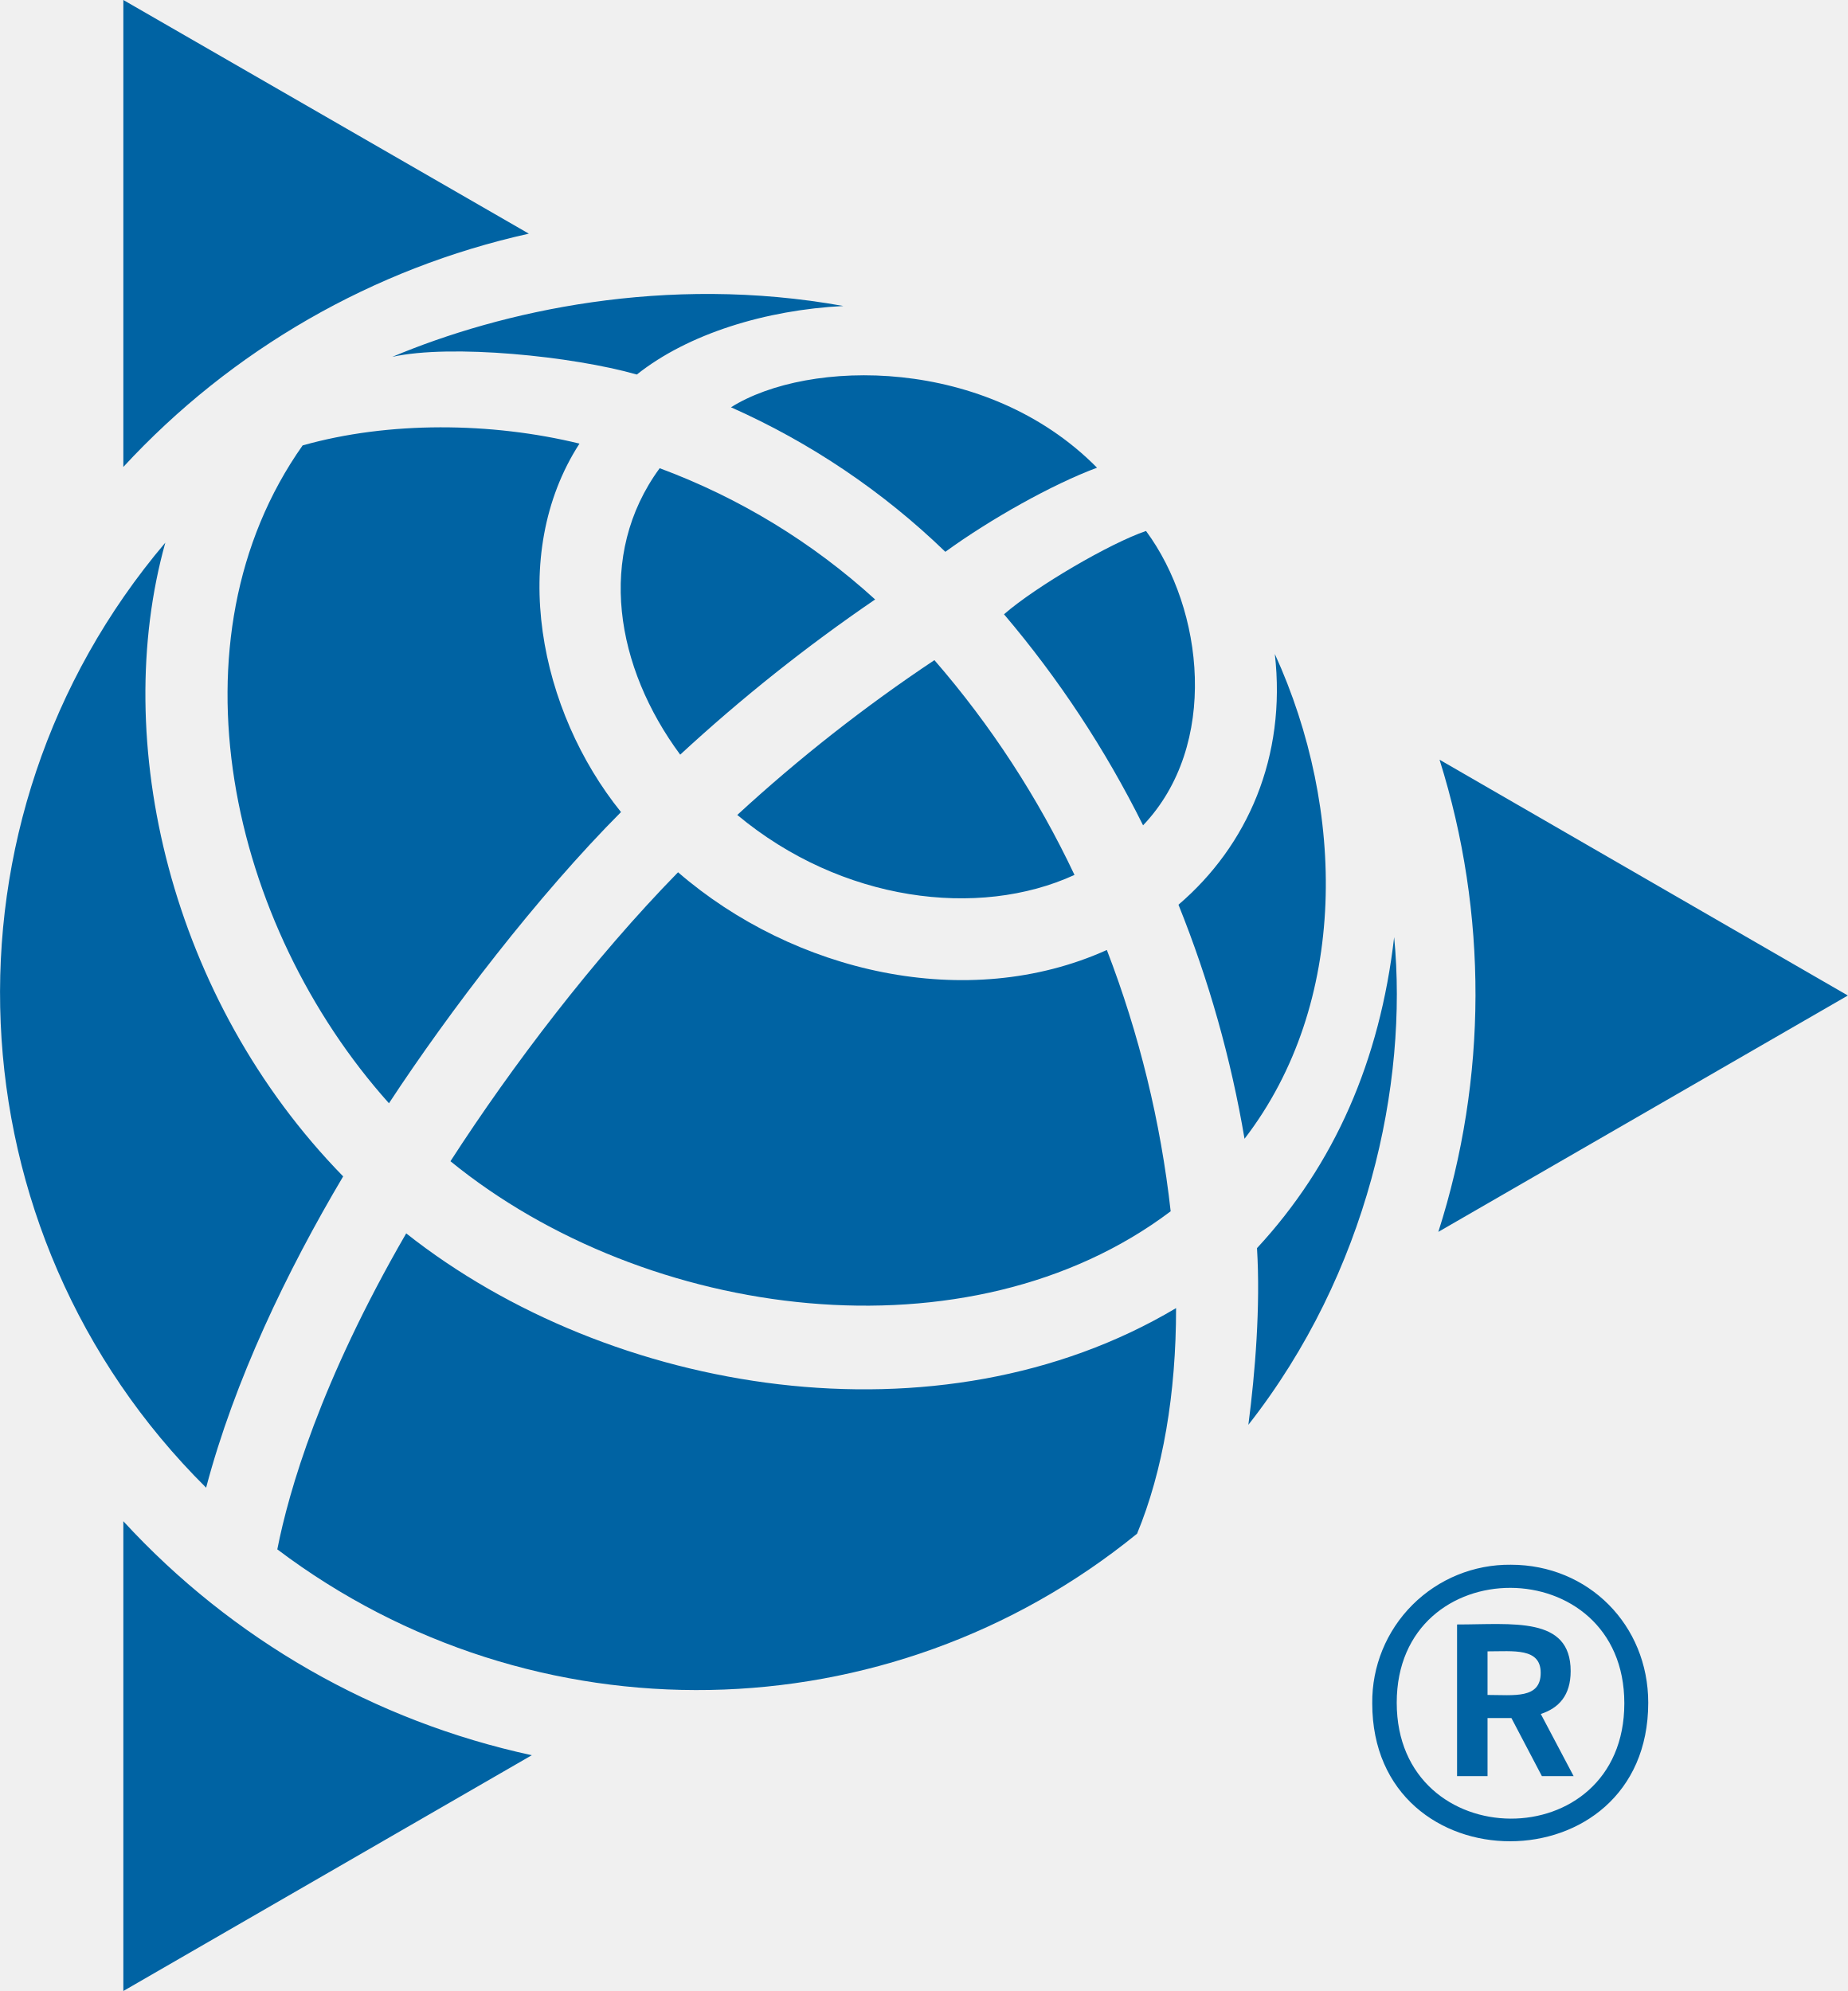
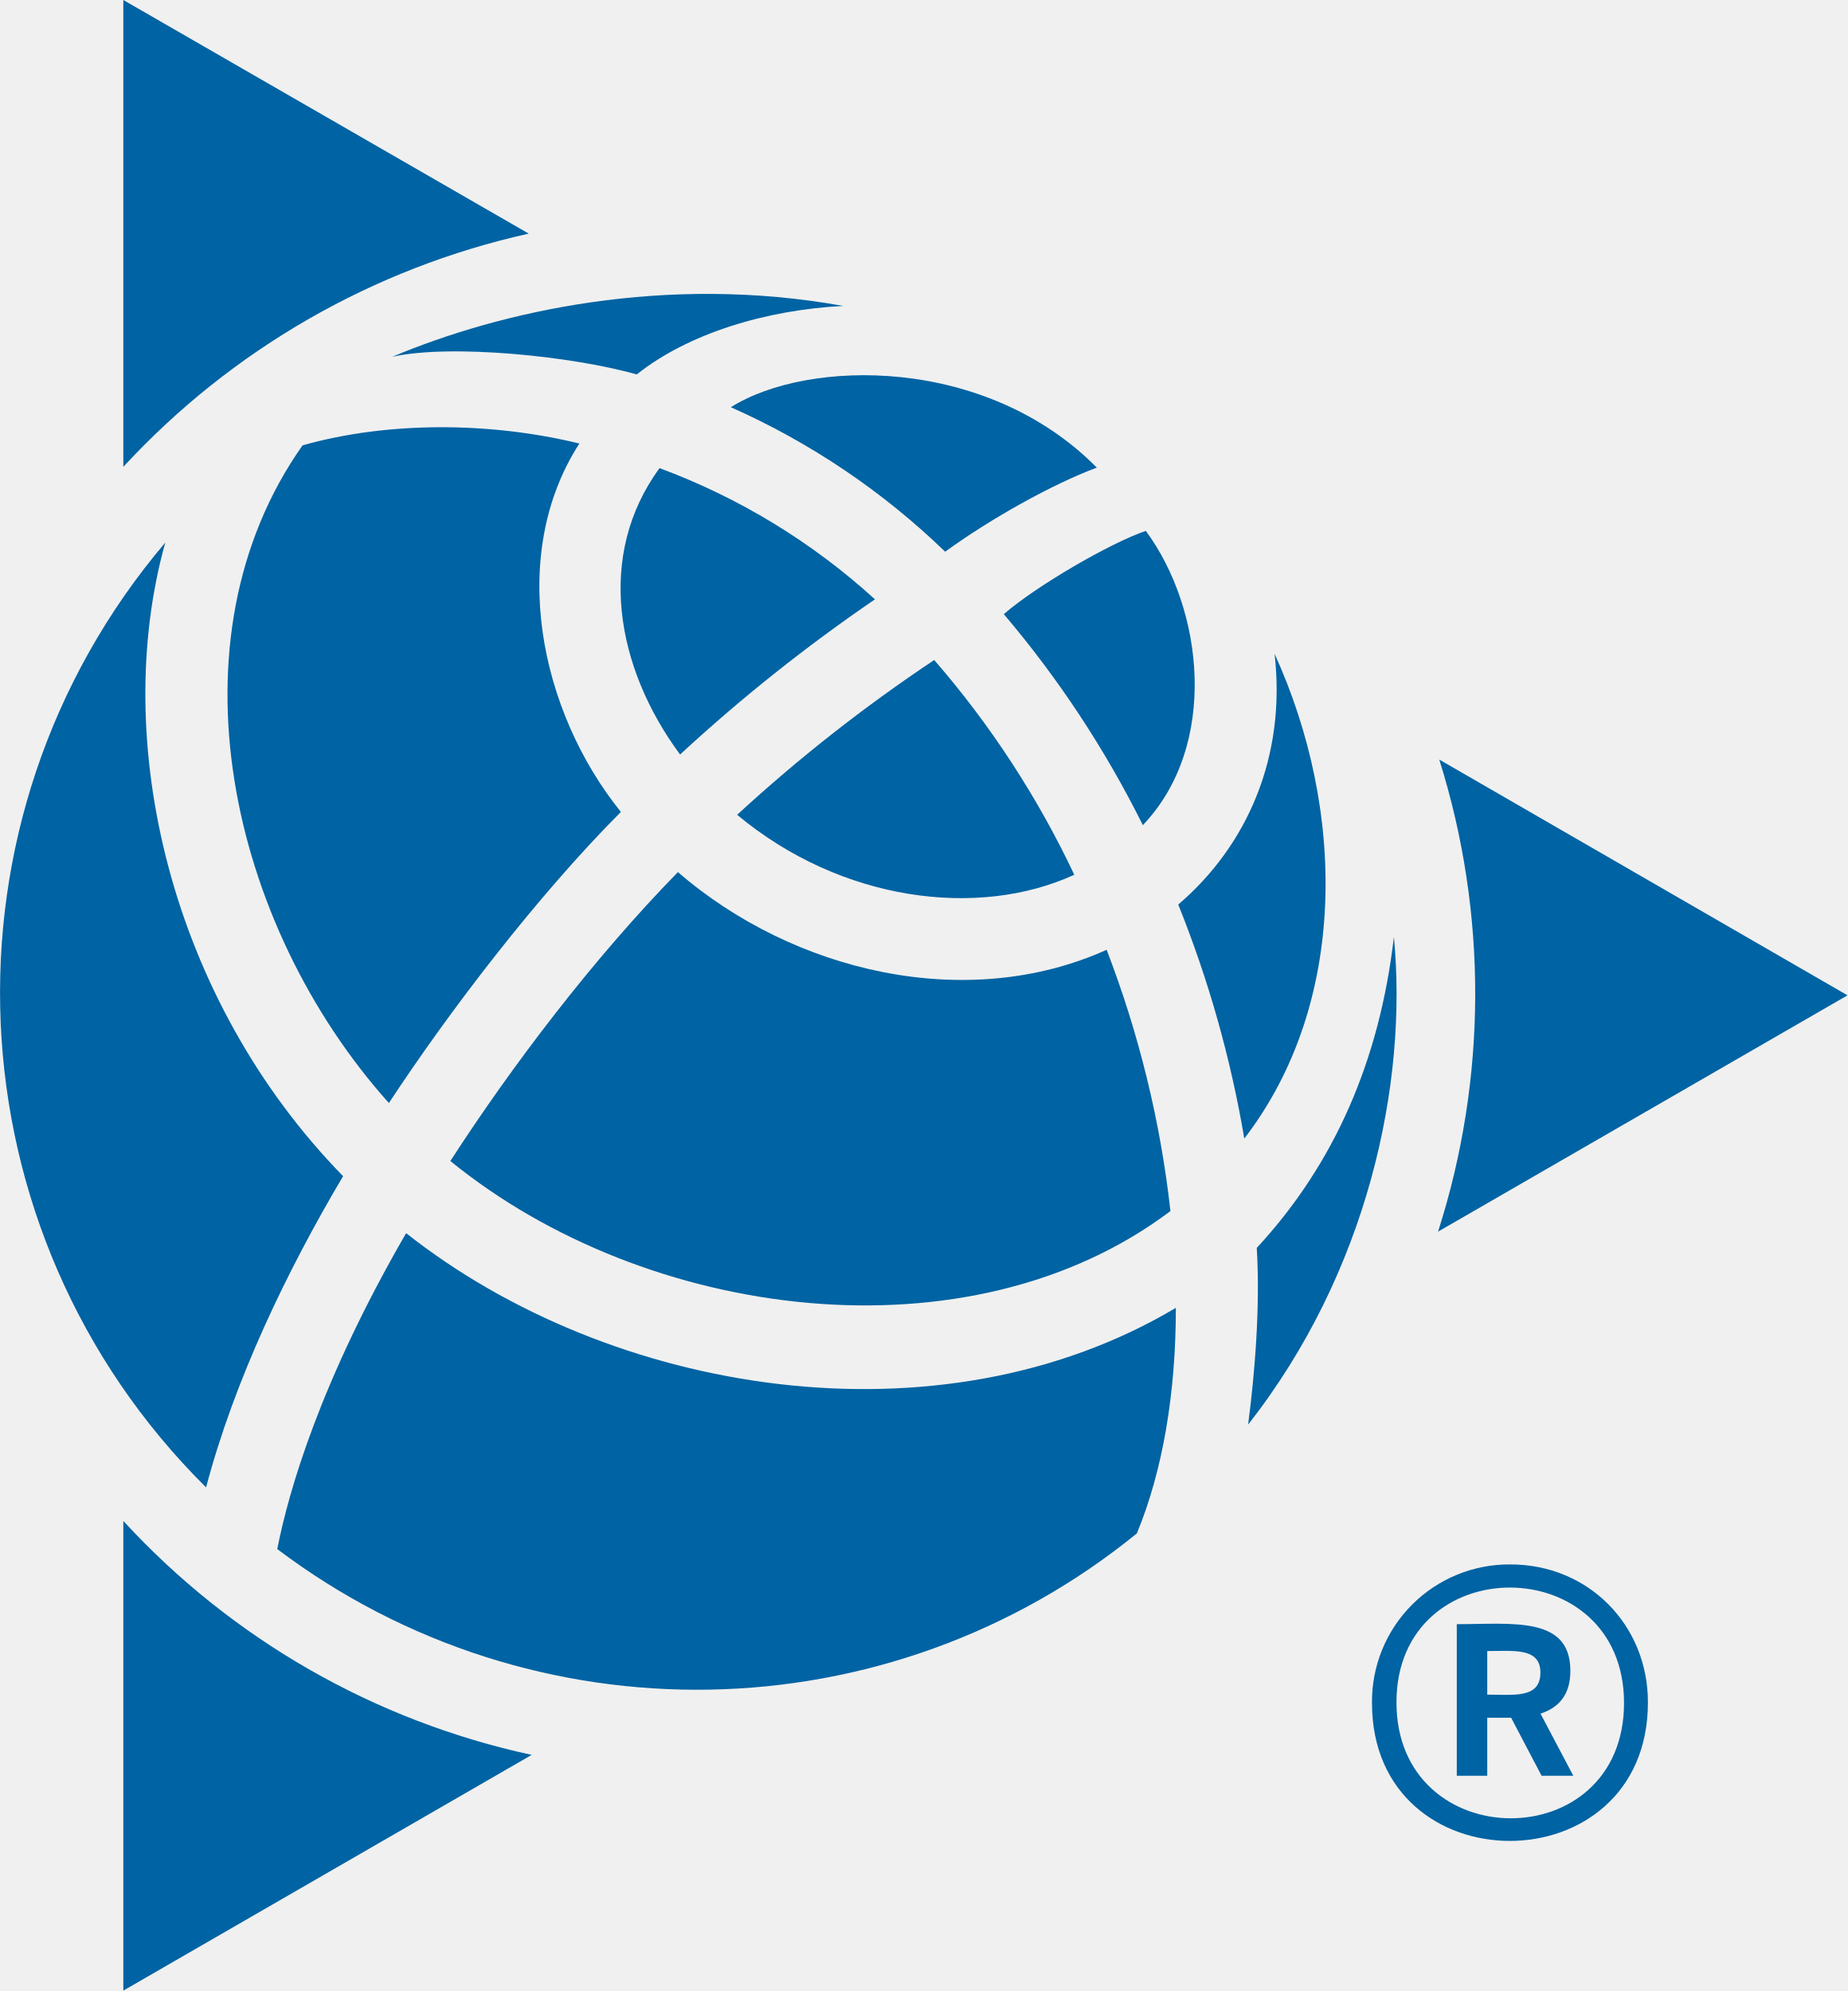
- <svg xmlns="http://www.w3.org/2000/svg" viewBox="0 0 732.03 788.85">
+ <svg xmlns="http://www.w3.org/2000/svg" viewBox="0 0 732 789">
  <style>path{fill:#0063a3}@media (prefers-color-scheme:dark){path{fill:#fff}}</style>
  <path d="M543.59 674.86a54.34 54.34 0 0154.9-54.9c30.76 0 54.43 23.9 54.43 54.67 0 73.17-109.33 73.15-109.33.23zm99.86 0c0-60.79-90.16-61.1-90.16-.23s90.16 61.53 90.16.23zm-66.26-31.23c22 0 45-3.33 45 18.46 0 9.7-4.73 14.67-11.83 17l13 24.62h-12.57l-12.07-23h-9.46v23h-12.07zm33.13 19.17c0-10-10.71-8.52-21.06-8.52v17.27c10.51 0 21.06 1.68 21.06-8.75zM48.86 602.72v186.13l161.81-93.42a308.1 308.1 0 01-161.81-92.71zM209.49 92.58L48.86 0v185a310.2 310.2 0 01160.63-92.42zM732 394.43L570.25 301a309.33 309.33 0 01-.48 187.08zM155.4 141.39c23.23-5.16 71.39-.27 96.87 7 20.38-16.21 51.17-25.6 81.82-27.15-70.46-12.72-135.64 2.05-178.69 20.15zM463.74 479.92a416.8 416.8 0 00-25.28-103.53c-55.43 25-124 8.88-169.86-30.79-33.41 34.15-65.75 76.68-90.16 114.49 77.71 63.35 205.56 79.99 285.3 19.83zM135.94 466.1C67.43 396 43.55 293.61 65.49 215a276 276 0 0016.16 374.43c11.21-42.43 31.97-85.72 54.29-123.33zM425.64 346.65a372.77 372.77 0 00-55.49-85.1 635.36 635.36 0 00-78.09 61.34c41.29 34.45 95.61 41.21 133.58 23.76zM374.48 218.63c17.78-12.93 42.42-26.76 60.09-33.32-43.84-44.38-114.38-43.2-145-23.94a293.6 293.6 0 0184.91 57.26z" />
  <path d="M160.91 488.67c-34.09 58.94-46.53 102.19-51.06 125.2a276 276 0 00340.58-6.21c10.24-24.74 15.47-55.53 15.45-89.38-93.99 55.94-223.99 34.43-304.97-29.61zM452.81 327c30.17-31.7 24.12-85.56 1.17-116.62-14.14 4.78-43.57 21.94-56.26 33A413.64 413.64 0 01452.81 327zM505 259.11c4.65 40.7-10.79 75.93-38.17 99.35A448.73 448.73 0 01493 451.19c41.36-53.81 40.1-130.56 12-192.08zM269.45 299a672.54 672.54 0 0177.22-61.49 262 262 0 00-85.35-52C236.05 220 243.94 264.52 269.45 299zM497.94 494.52c1.4 23.09-.72 49.29-3.42 70 47.34-60.32 63.34-135 57.75-193.22-5.67 49.03-23.62 90.05-54.33 123.22zM229.55 175.76c-34.94-8.54-75.63-8.91-109.67.72-54.33 77-29.1 189.94 34.2 260.64C178.13 400.5 213 354.9 246 321.75c-32.23-39.94-45-101.75-16.45-145.99z" />
</svg>
